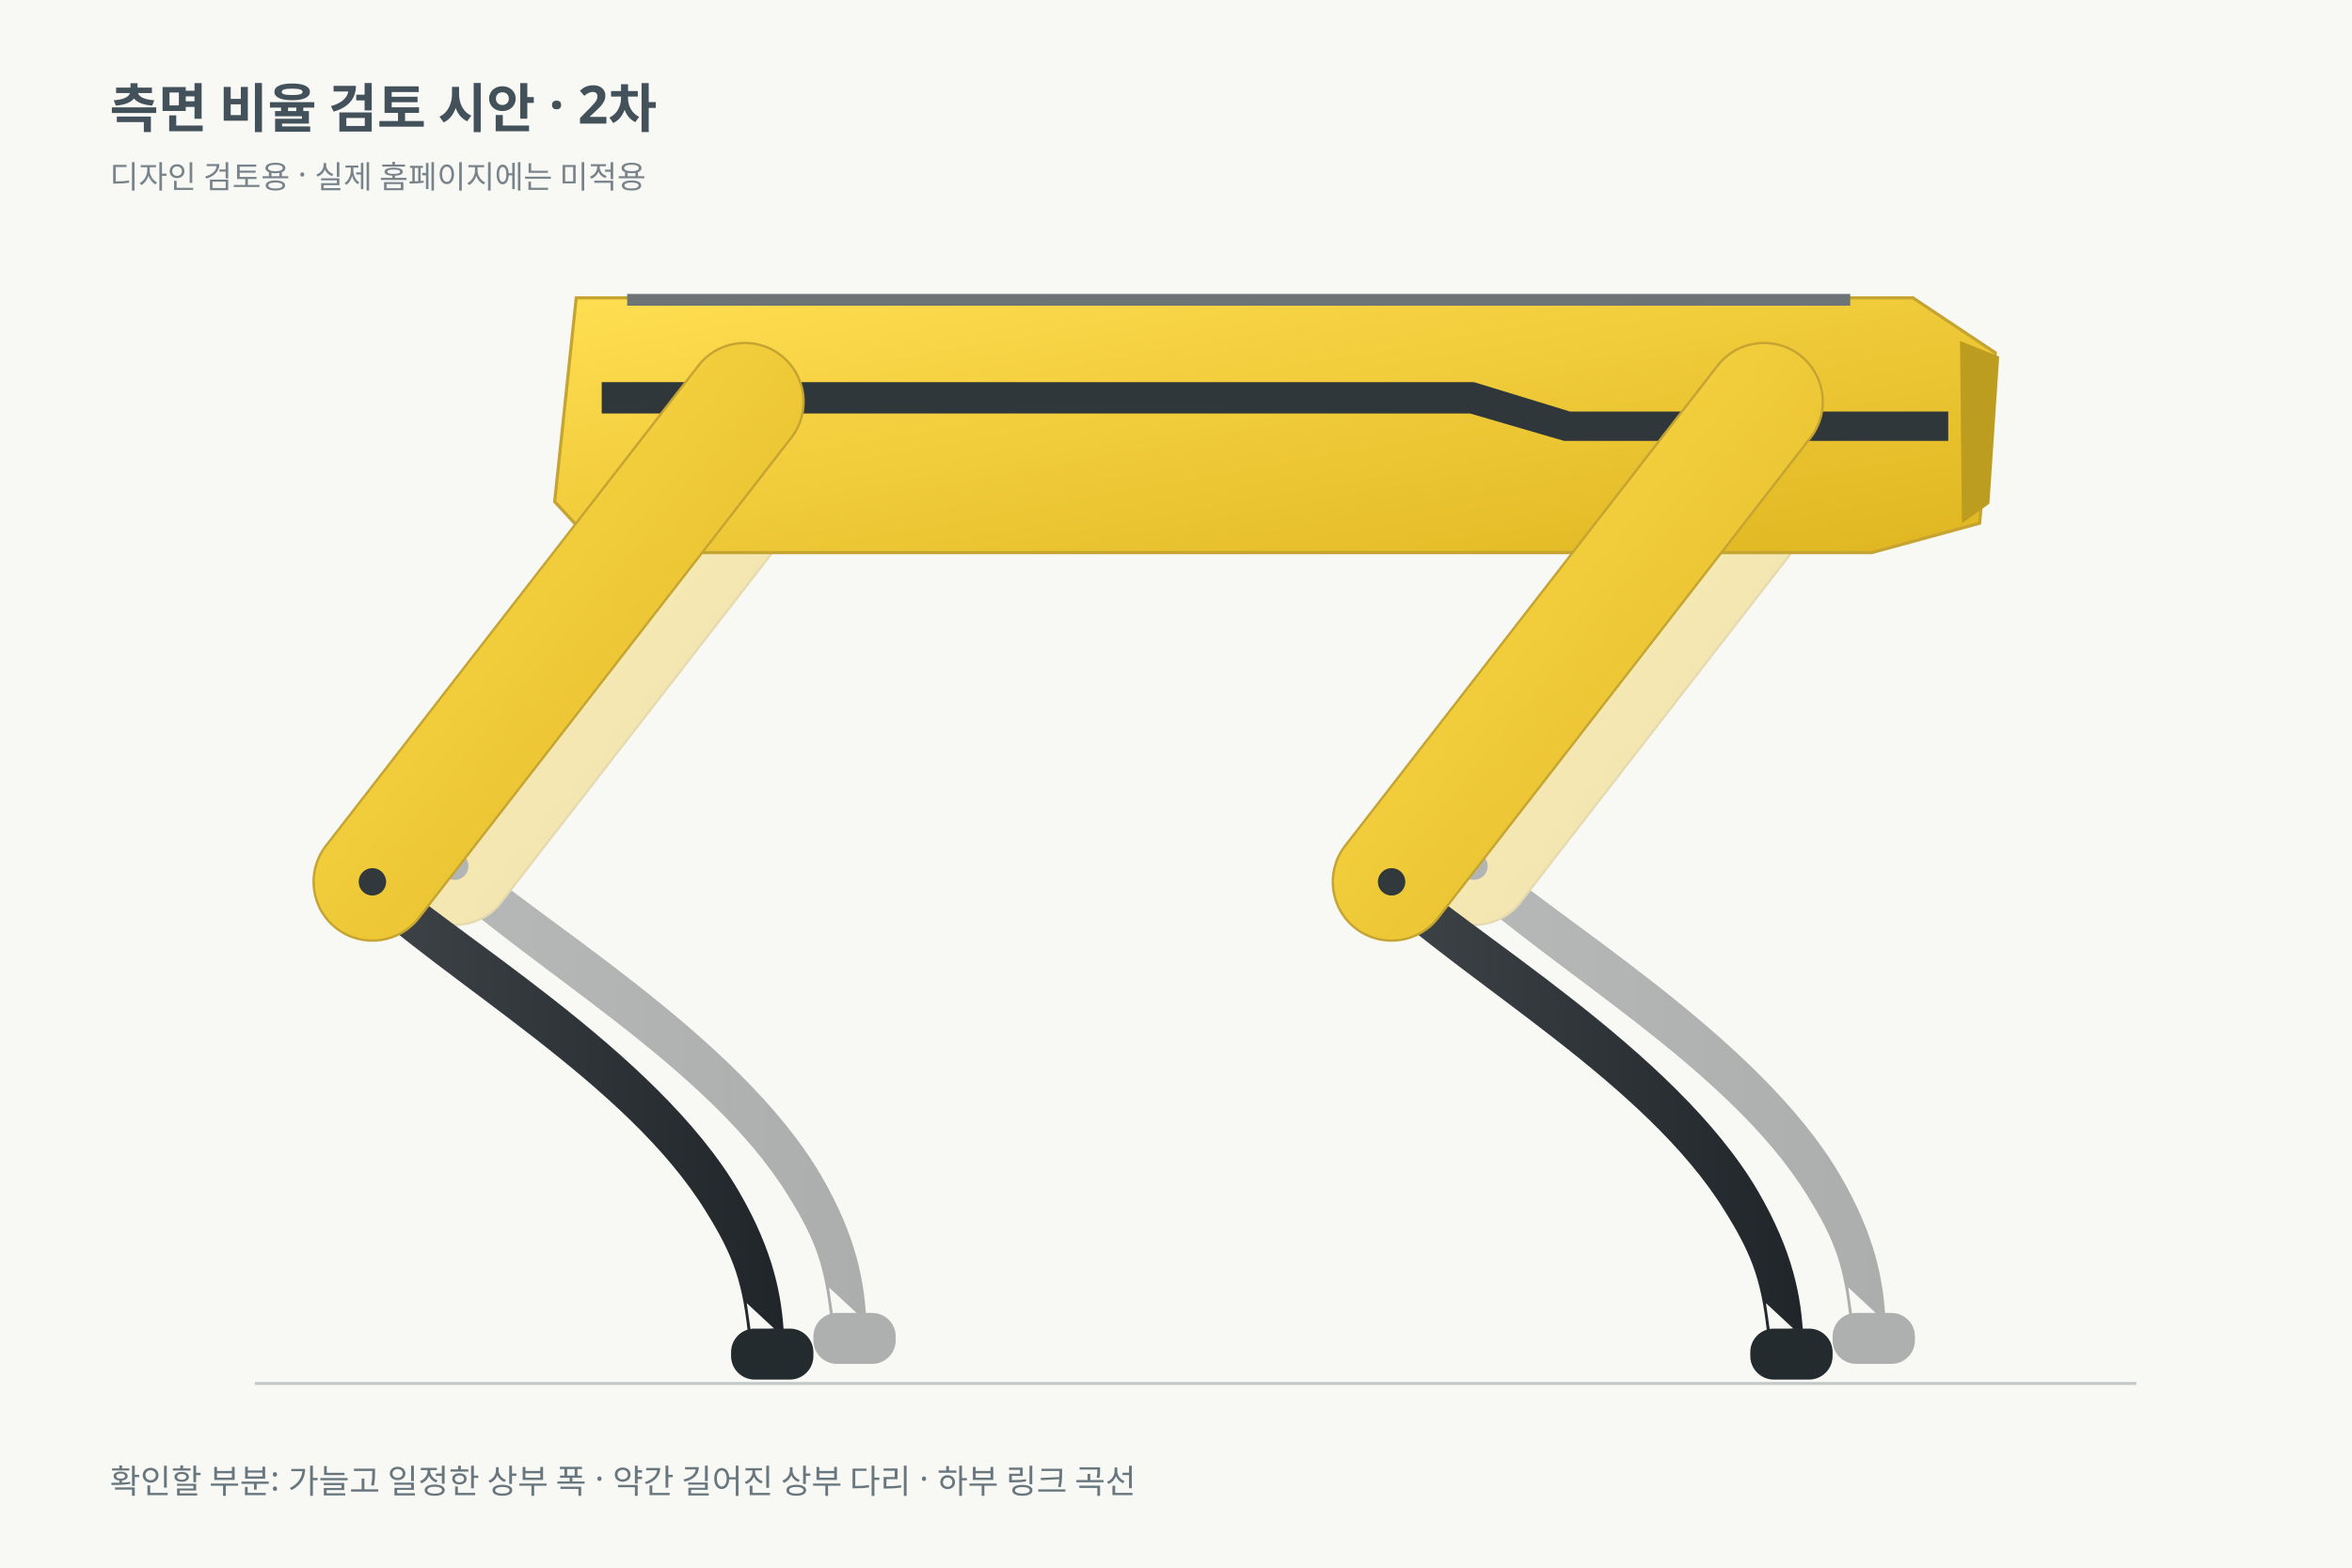
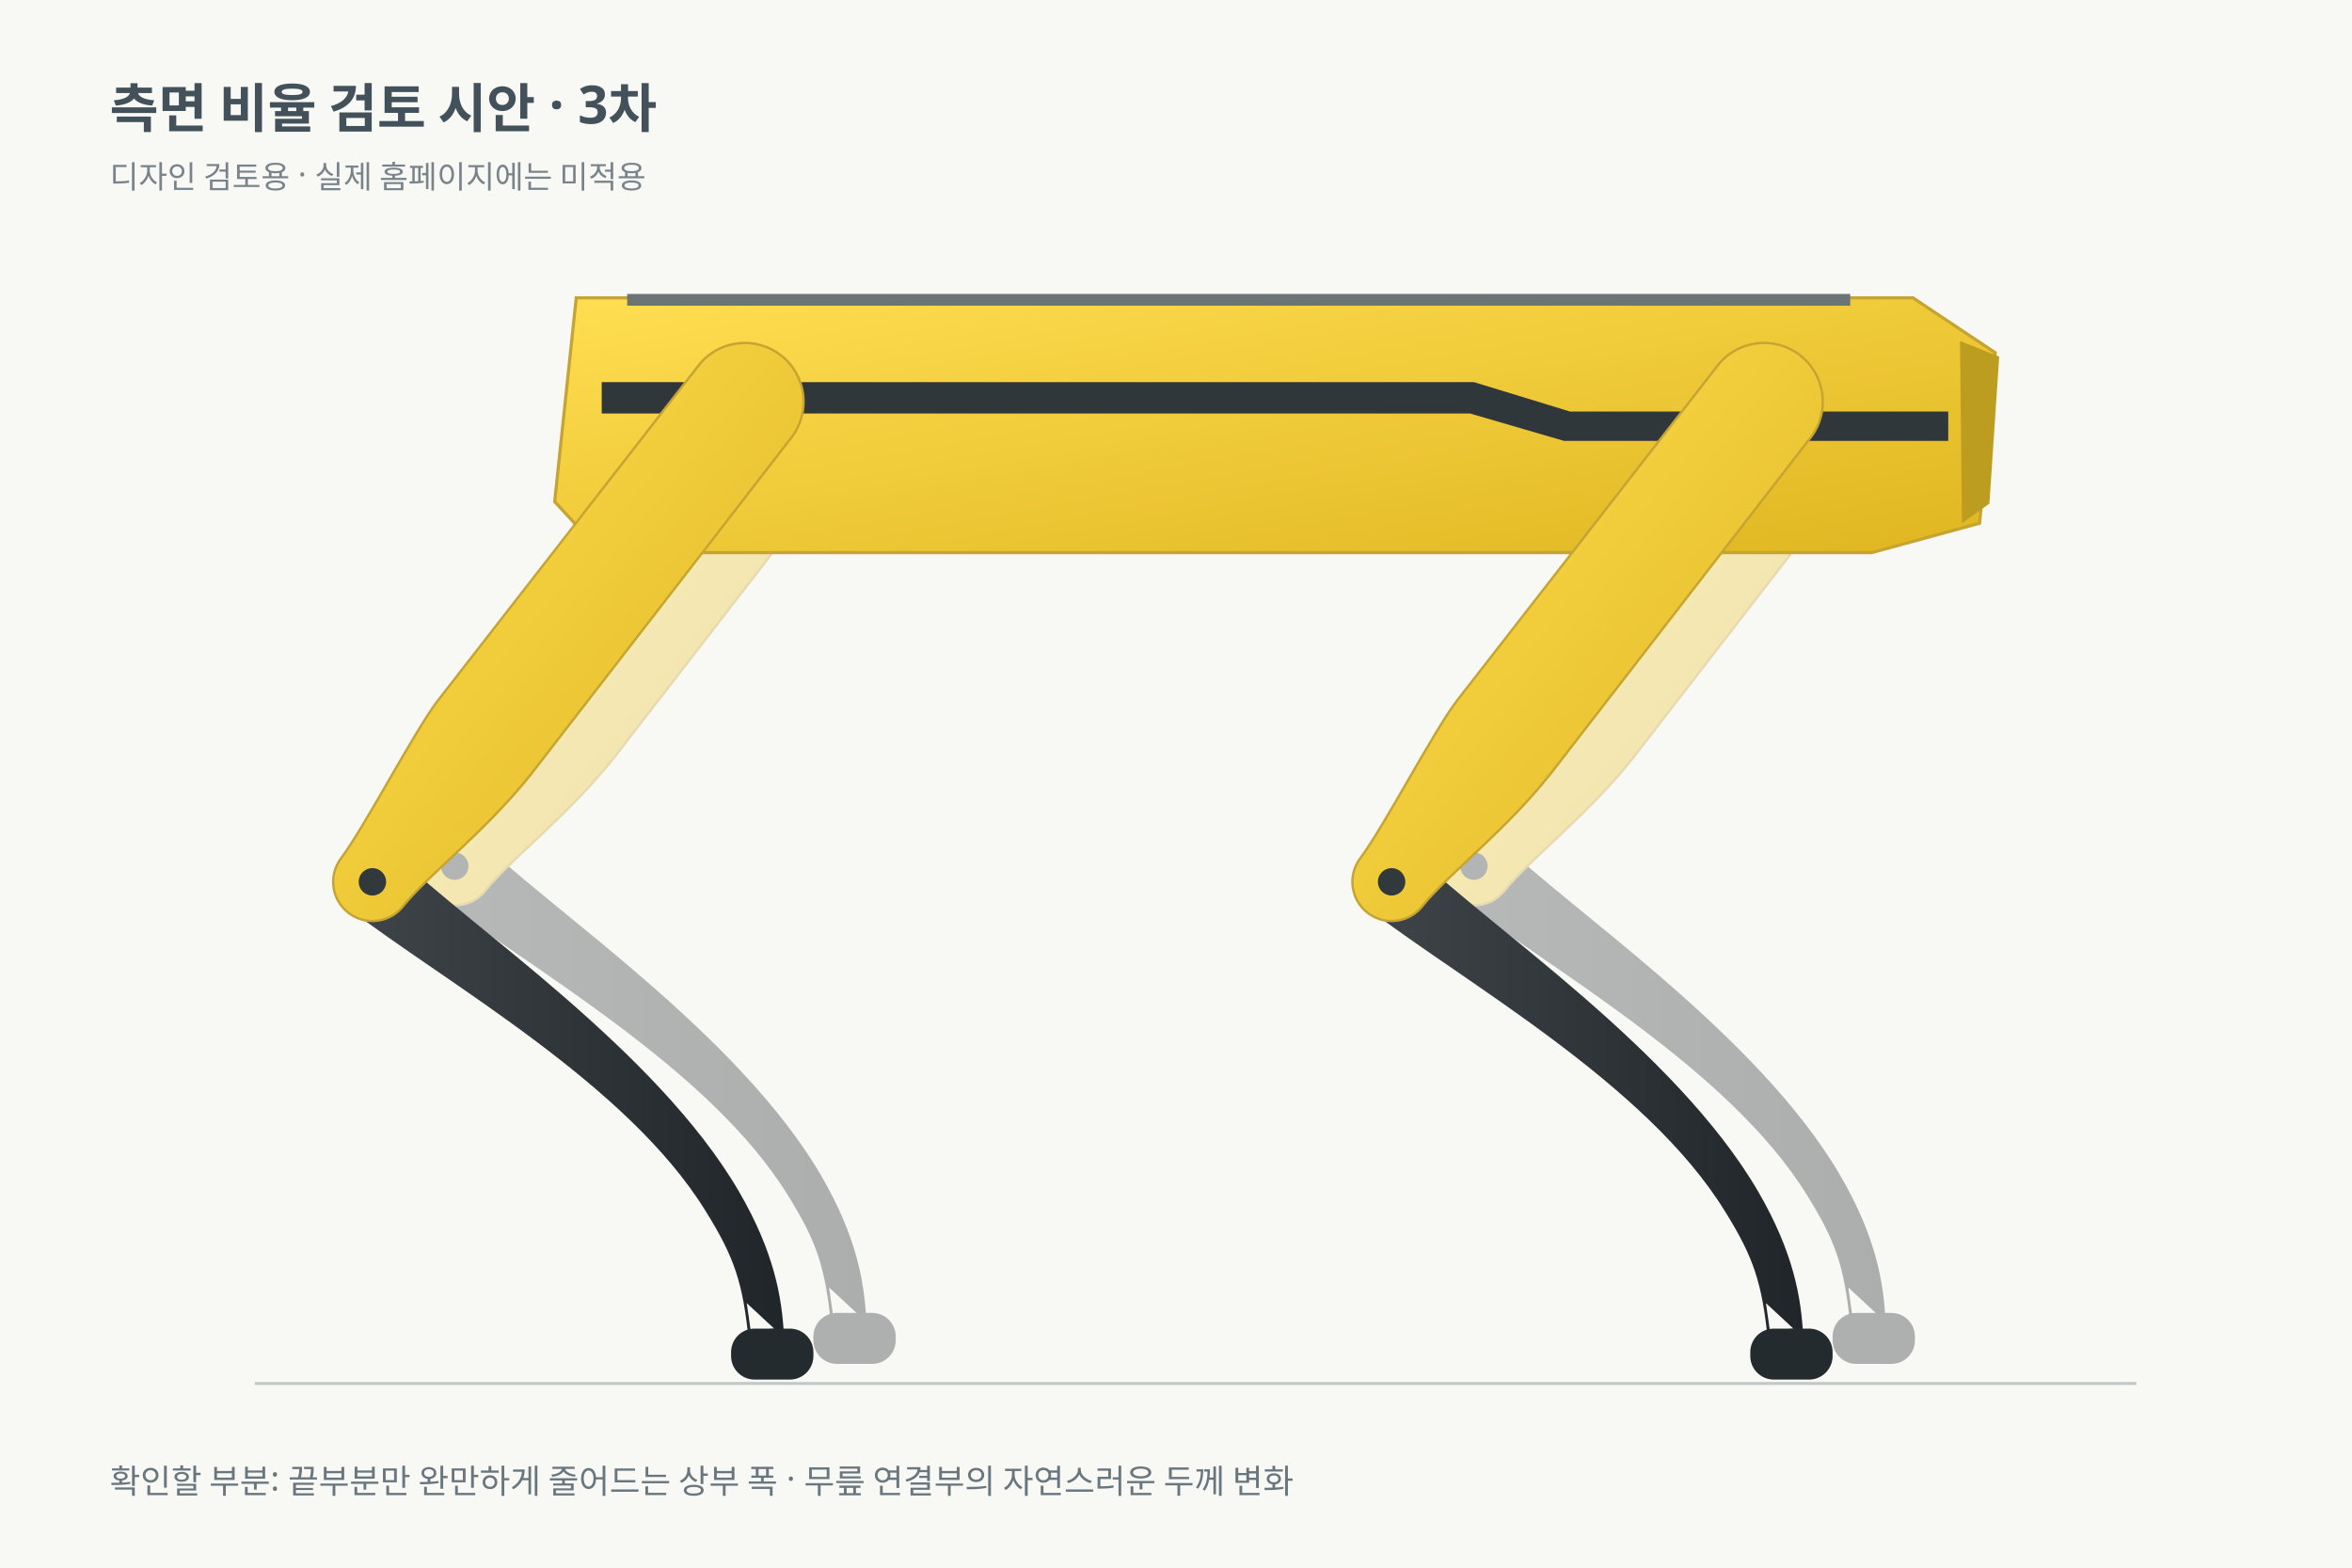
<svg xmlns="http://www.w3.org/2000/svg" viewBox="0 0 1200 800" role="img" aria-labelledby="title desc">
  <defs>
    <linearGradient id="yellow" x1="0" y1="0" x2="1" y2="1">
      <stop stop-color="#ffde51" />
      <stop offset="1" stop-color="#dfb620" />
    </linearGradient>
    <linearGradient id="black" x1="0" x2="1">
      <stop stop-color="#3f4548" />
      <stop offset="1" stop-color="#1f2528" />
    </linearGradient>
    <g id="leg">
-       <path d="M190 439C229 475 335 536 377 608C395 639 399 662 400 682L382 684C379 655 375 642 360 618C320 553 228 502 179 456Z" fill="url(#black)" />
-       <path d="M404 223L214 468A30 30 0 0 1 166 432L356 187A30 30 0 0 1 404 223Z" fill="url(#yellow)" stroke="#c5a432" stroke-width="1.2" />
+       <path d="M203 437C240 473 335 536 377 608C395 639 399 662 400 682L382 684C379 655 375 642 360 618C320 553 228 502 177 463Z" fill="url(#black)" />
+       <path d="M404 223L271 395C248 424 219 446 206 462A20 20 0 0 1 174 438C186 422 211 374 223 358L356 187A30 30 0 0 1 404 223Z" fill="url(#yellow)" stroke="#c5a432" stroke-width="1.2" />
      <path d="M381 665L395 678L383 679Z" fill="#f8f8f5" />
      <rect x="373" y="678" width="42" height="26" rx="12" fill="#242b2e" />
      <circle cx="190" cy="450" r="7" fill="#32393c" />
    </g>
  </defs>
  <rect width="1200" height="800" fill="#f8f8f5" />
-   <text x="56" y="65" font-family="sans-serif" font-size="27" font-weight="600" fill="#43515a">측면 비율 검토 시안 · 2차</text>
+   <text x="56" y="65" font-family="sans-serif" font-size="27" font-weight="600" fill="#43515a">측면 비율 검토 시안 · 3차</text>
  <text x="56" y="96" font-family="sans-serif" font-size="16" fill="#78838a">디자인 검토용 · 실제 홈페이지에는 미적용</text>
  <path d="M130 706H1090" stroke="#c2c8c8" stroke-width="1.5" />
  <g opacity=".35" transform="translate(42 -8)">
    <use href="#leg" />
    <use href="#leg" x="520" />
  </g>
  <path d="M294 152H976L1018 180L1010 267L955 282H307L283 256Z" fill="url(#yellow)" stroke="#c5a432" stroke-width="1.6" />
  <path d="M307 195H752L801 210H994V225H798L750 211H307Z" fill="#30373a" />
  <path d="M320 153H944" stroke="#6c7476" stroke-width="6" />
  <path d="M1000 174L1020 182L1015 257L1001 267Z" fill="#bd9d20" />
  <use href="#leg" />
  <use href="#leg" x="520" />
-   <text x="56" y="762" font-family="sans-serif" font-size="17" fill="#68767e">확인할 부분: 가늘고 일정한 상부 폭 · 약간 길어진 상부 다리 · 하부 링크 곡선</text>
+   <text x="56" y="762" font-family="sans-serif" font-size="17" fill="#68767e">확인할 부분: 끝부분만 완만하게 줄어드는 상부 폭 · 무릎 연결부의 자연스러운 두께 변화</text>
</svg>
